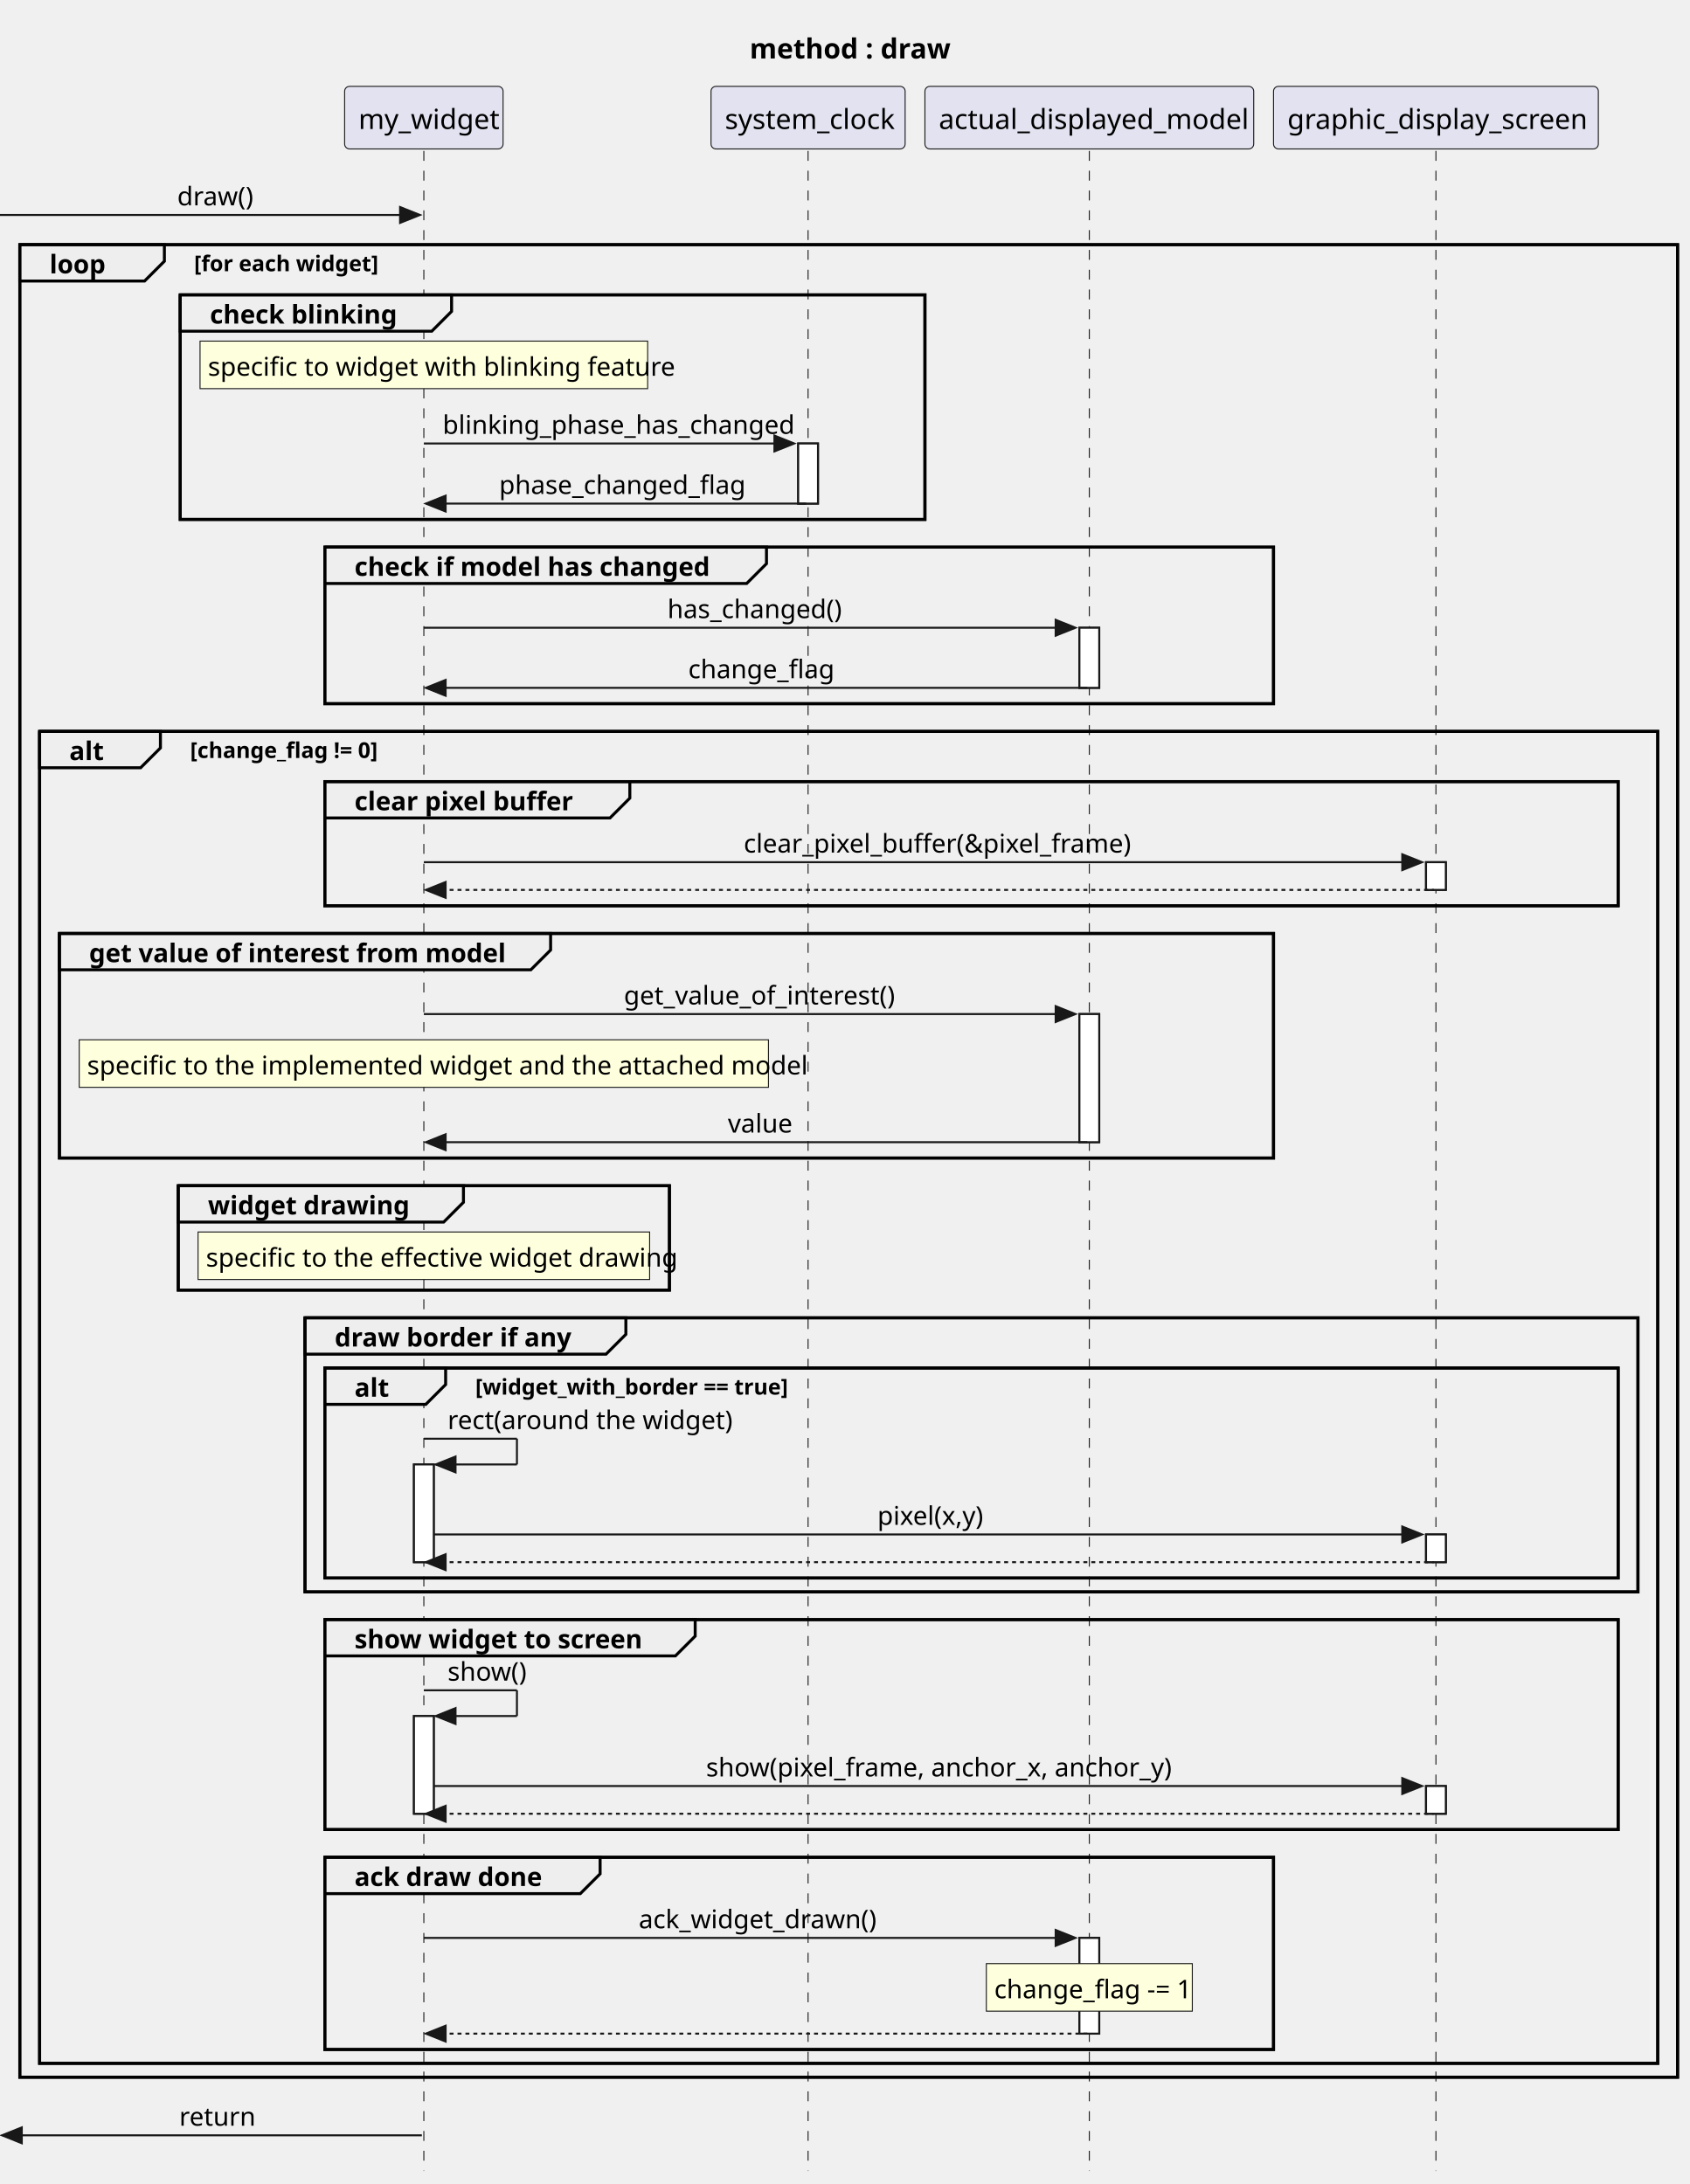
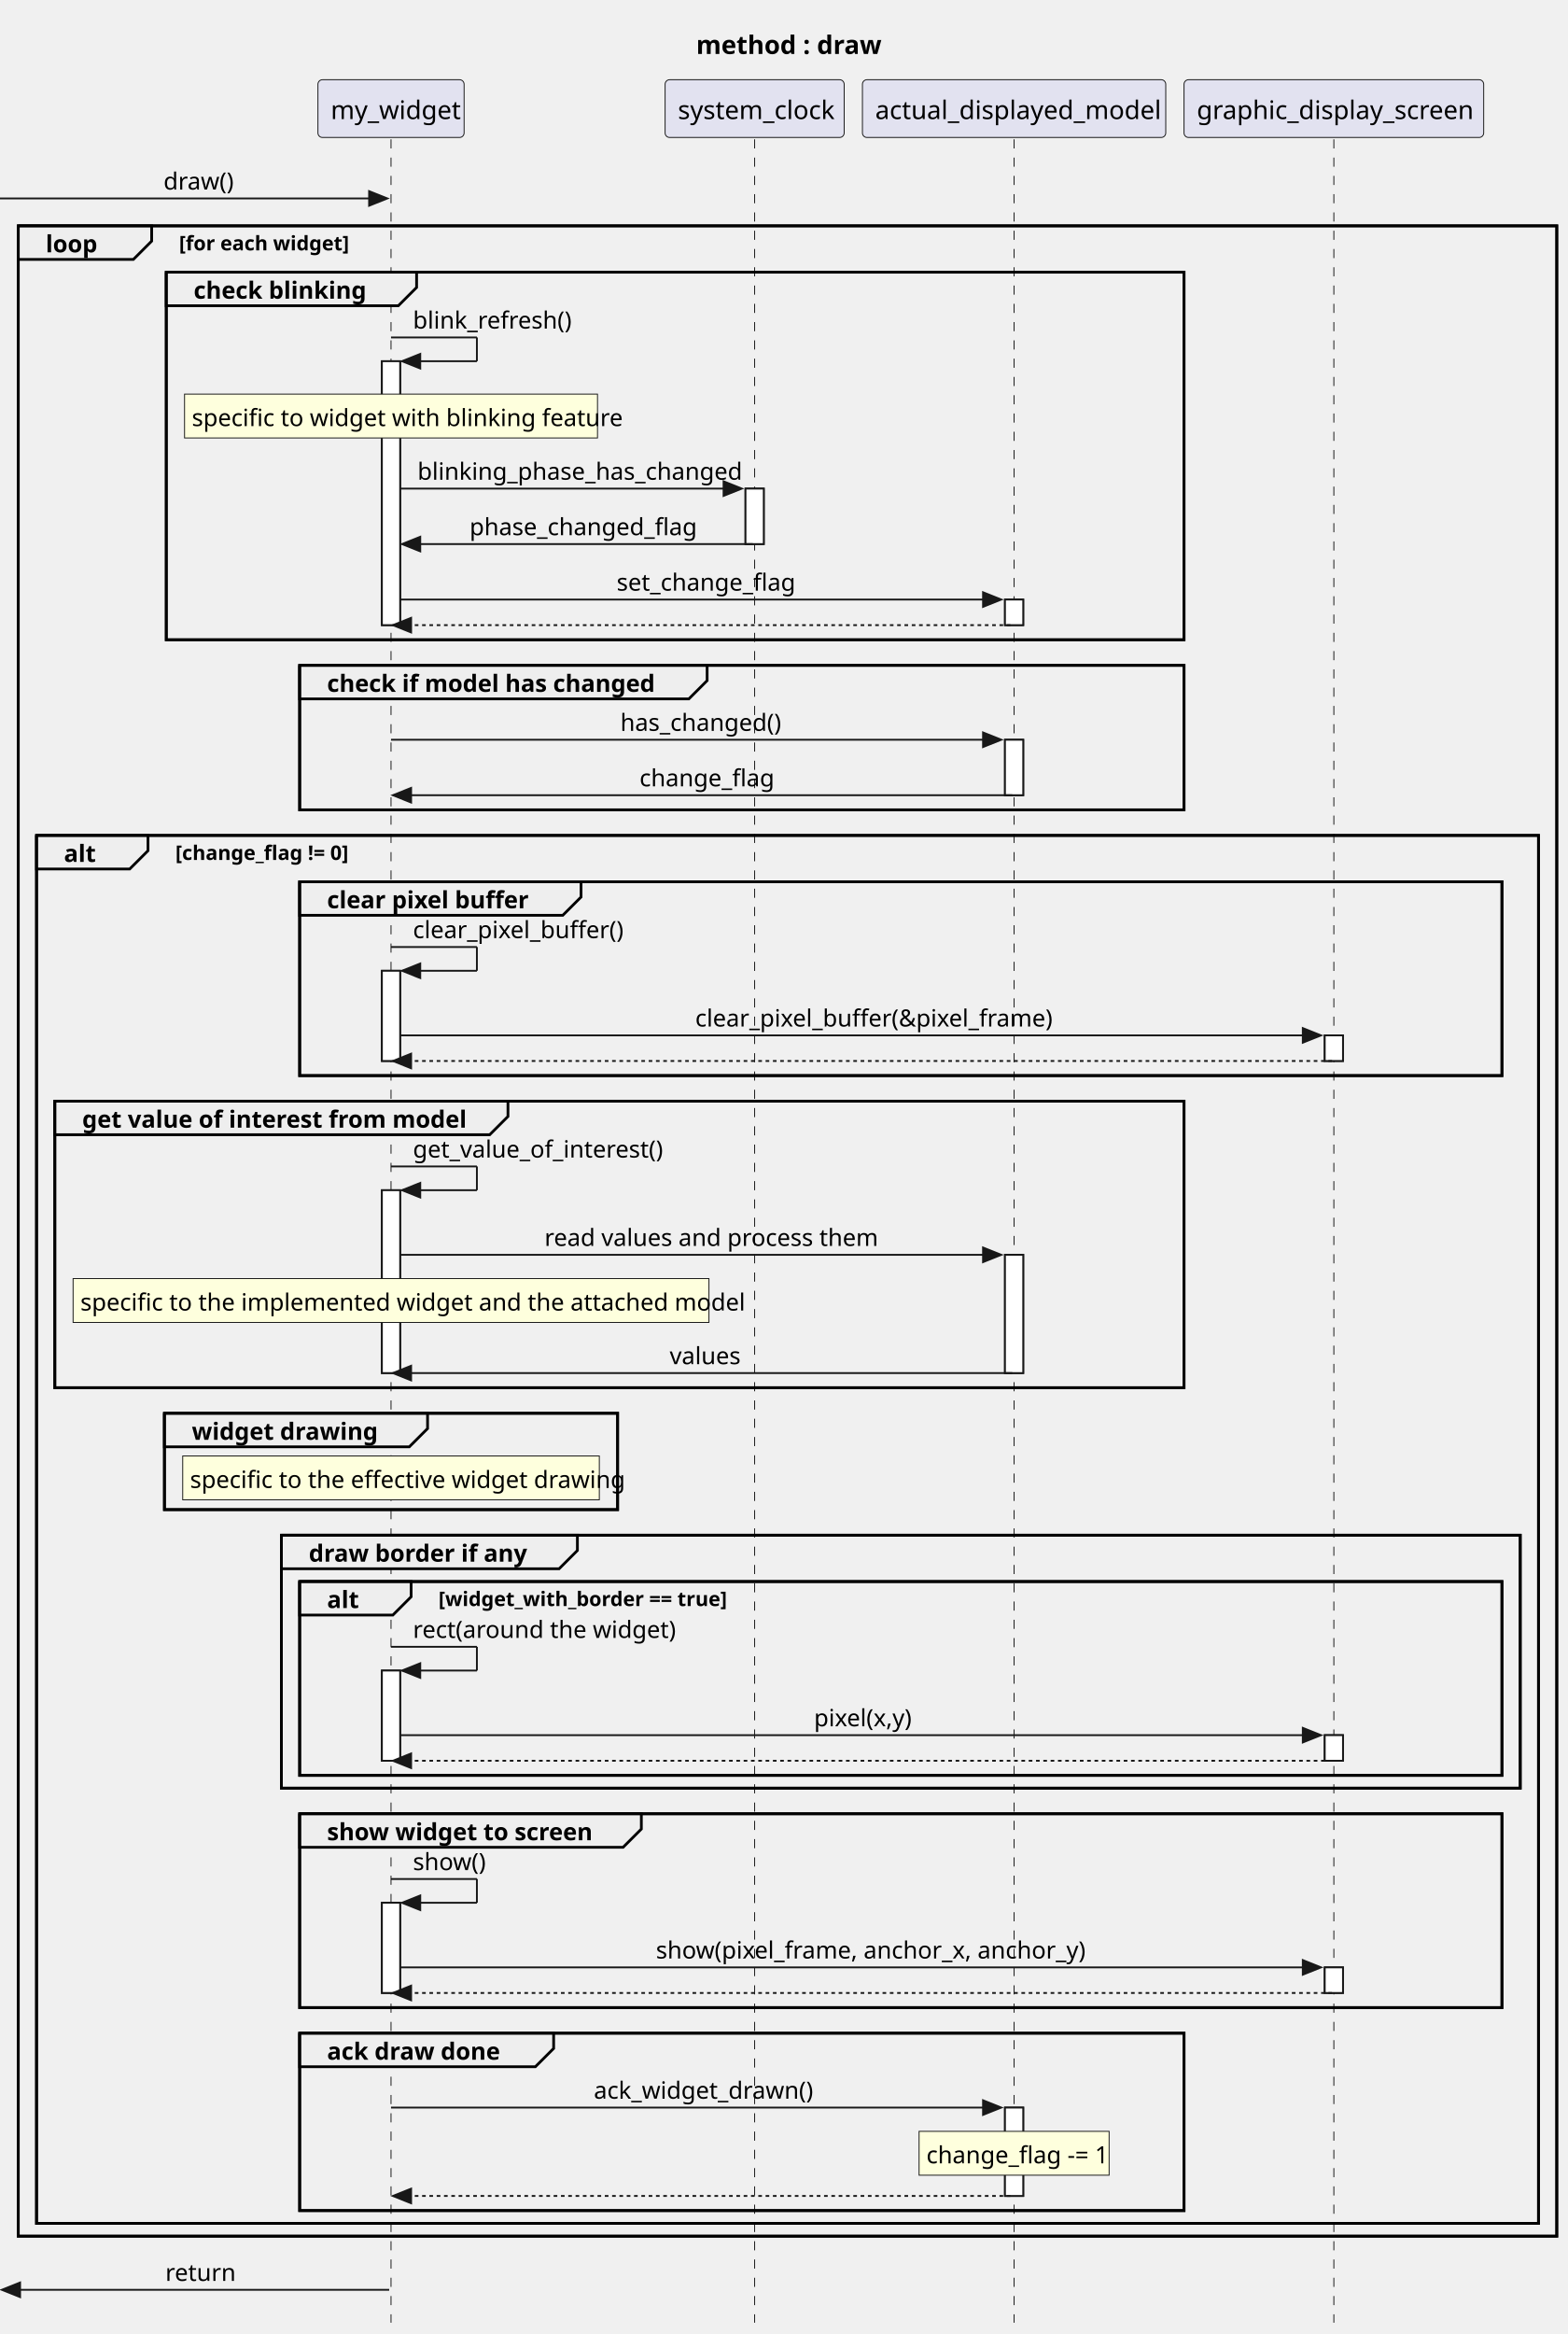
- <svg xmlns="http://www.w3.org/2000/svg" contentStyleType="text/css" height="1103px" preserveAspectRatio="none" style="width:853px;height:1103px;background:#FFFFFF;" version="1.1" viewBox="0 0 853 1103" width="853px" zoomAndPan="magnify">
+ <svg xmlns="http://www.w3.org/2000/svg" contentStyleType="text/css" height="1277px" preserveAspectRatio="none" style="width:858px;height:1277px;background:#FFFFFF;" version="1.1" viewBox="0 0 858 1277" width="858px" zoomAndPan="magnify">
  <defs />
  <g>
-     <text fill="#000000" font-family="sans-serif" font-size="14" font-weight="bold" lengthAdjust="spacing" textLength="99" x="378.5" y="29.533">method : draw</text>
-     <rect fill="#FFFFFF" height="49.352" style="stroke:#181818;stroke-width:1.0;" width="10" x="209" y="739.602" />
-     <rect fill="#FFFFFF" height="49.352" style="stroke:#181818;stroke-width:1.0;" width="10" x="209" y="866.656" />
-     <rect fill="#FFFFFF" height="30.352" style="stroke:#181818;stroke-width:1.0;" width="10" x="403" y="223.977" />
-     <rect fill="#FFFFFF" height="30.352" style="stroke:#181818;stroke-width:1.0;" width="10" x="545" y="317.031" />
-     <rect fill="#FFFFFF" height="64.703" style="stroke:#181818;stroke-width:1.0;" width="10" x="545" y="512.141" />
-     <rect fill="#FFFFFF" height="48.352" style="stroke:#181818;stroke-width:1.0;" width="10" x="545" y="978.711" />
-     <rect fill="#FFFFFF" height="14" style="stroke:#181818;stroke-width:1.0;" width="10" x="720" y="435.438" />
-     <rect fill="#FFFFFF" height="14" style="stroke:#181818;stroke-width:1.0;" width="10" x="720" y="774.953" />
-     <rect fill="#FFFFFF" height="14" style="stroke:#181818;stroke-width:1.0;" width="10" x="720" y="902.008" />
-     <rect fill="none" height="925.492" style="stroke:#000000;stroke-width:1.5;" width="837" x="10" y="123.57" />
-     <rect fill="none" height="113.406" style="stroke:#000000;stroke-width:1.5;" width="376" x="91" y="148.922" />
-     <rect fill="none" height="79.055" style="stroke:#000000;stroke-width:1.5;" width="479" x="164" y="276.328" />
-     <rect fill="none" height="672.68" style="stroke:#000000;stroke-width:1.5;" width="817" x="20" y="369.383" />
-     <rect fill="none" height="62.703" style="stroke:#000000;stroke-width:1.5;" width="653" x="164" y="394.734" />
-     <rect fill="none" height="113.406" style="stroke:#000000;stroke-width:1.5;" width="613" x="30" y="471.438" />
-     <rect fill="none" height="52.703" style="stroke:#000000;stroke-width:1.5;" width="248" x="90" y="598.844" />
-     <rect fill="none" height="138.406" style="stroke:#000000;stroke-width:1.5;" width="673" x="154" y="665.547" />
-     <rect fill="none" height="106.055" style="stroke:#000000;stroke-width:1.5;" width="653" x="164" y="690.898" />
-     <rect fill="none" height="106.055" style="stroke:#000000;stroke-width:1.5;" width="653" x="164" y="817.953" />
-     <rect fill="none" height="97.055" style="stroke:#000000;stroke-width:1.5;" width="479" x="164" y="938.008" />
-     <line style="stroke:#181818;stroke-width:0.5;stroke-dasharray:5.0,5.0;" x1="214" x2="214" y1="76.219" y2="1096.414" />
-     <line style="stroke:#181818;stroke-width:0.5;stroke-dasharray:5.0,5.0;" x1="408" x2="408" y1="76.219" y2="1096.414" />
-     <line style="stroke:#181818;stroke-width:0.5;stroke-dasharray:5.0,5.0;" x1="550" x2="550" y1="76.219" y2="1096.414" />
-     <line style="stroke:#181818;stroke-width:0.5;stroke-dasharray:5.0,5.0;" x1="725" x2="725" y1="76.219" y2="1096.414" />
+     <text fill="#000000" font-family="sans-serif" font-size="14" font-weight="bold" lengthAdjust="spacing" textLength="99" x="381" y="29.533">method : draw</text>
+     <rect fill="#FFFFFF" height="144.406" style="stroke:#181818;stroke-width:1.0;" width="10" x="209" y="197.625" />
+     <rect fill="#FFFFFF" height="49.352" style="stroke:#181818;stroke-width:1.0;" width="10" x="209" y="531.141" />
+     <rect fill="#FFFFFF" height="100.055" style="stroke:#181818;stroke-width:1.0;" width="10" x="209" y="651.195" />
+     <rect fill="#FFFFFF" height="49.352" style="stroke:#181818;stroke-width:1.0;" width="10" x="209" y="914.008" />
+     <rect fill="#FFFFFF" height="49.352" style="stroke:#181818;stroke-width:1.0;" width="10" x="209" y="1041.062" />
+     <rect fill="#FFFFFF" height="30.352" style="stroke:#181818;stroke-width:1.0;" width="10" x="408" y="267.328" />
+     <rect fill="#FFFFFF" height="14" style="stroke:#181818;stroke-width:1.0;" width="10" x="550" y="328.031" />
+     <rect fill="#FFFFFF" height="30.352" style="stroke:#181818;stroke-width:1.0;" width="10" x="550" y="404.734" />
+     <rect fill="#FFFFFF" height="64.703" style="stroke:#181818;stroke-width:1.0;" width="10" x="550" y="686.547" />
+     <rect fill="#FFFFFF" height="48.352" style="stroke:#181818;stroke-width:1.0;" width="10" x="550" y="1153.117" />
+     <rect fill="#FFFFFF" height="14" style="stroke:#181818;stroke-width:1.0;" width="10" x="725" y="566.492" />
+     <rect fill="#FFFFFF" height="14" style="stroke:#181818;stroke-width:1.0;" width="10" x="725" y="949.359" />
+     <rect fill="#FFFFFF" height="14" style="stroke:#181818;stroke-width:1.0;" width="10" x="725" y="1076.414" />
+     <rect fill="none" height="1099.898" style="stroke:#000000;stroke-width:1.5;" width="842" x="10" y="123.57" />
+     <rect fill="none" height="201.109" style="stroke:#000000;stroke-width:1.5;" width="557" x="91" y="148.922" />
+     <rect fill="none" height="79.055" style="stroke:#000000;stroke-width:1.5;" width="484" x="164" y="364.031" />
+     <rect fill="none" height="759.383" style="stroke:#000000;stroke-width:1.5;" width="822" x="20" y="457.086" />
+     <rect fill="none" height="106.055" style="stroke:#000000;stroke-width:1.5;" width="658" x="164" y="482.438" />
+     <rect fill="none" height="156.758" style="stroke:#000000;stroke-width:1.5;" width="618" x="30" y="602.492" />
+     <rect fill="none" height="52.703" style="stroke:#000000;stroke-width:1.5;" width="248" x="90" y="773.25" />
+     <rect fill="none" height="138.406" style="stroke:#000000;stroke-width:1.5;" width="678" x="154" y="839.953" />
+     <rect fill="none" height="106.055" style="stroke:#000000;stroke-width:1.5;" width="658" x="164" y="865.305" />
+     <rect fill="none" height="106.055" style="stroke:#000000;stroke-width:1.5;" width="658" x="164" y="992.359" />
+     <rect fill="none" height="97.055" style="stroke:#000000;stroke-width:1.5;" width="484" x="164" y="1112.414" />
+     <line style="stroke:#181818;stroke-width:0.5;stroke-dasharray:5.0,5.0;" x1="214" x2="214" y1="76.219" y2="1270.82" />
+     <line style="stroke:#181818;stroke-width:0.5;stroke-dasharray:5.0,5.0;" x1="413" x2="413" y1="76.219" y2="1270.82" />
+     <line style="stroke:#181818;stroke-width:0.5;stroke-dasharray:5.0,5.0;" x1="555" x2="555" y1="76.219" y2="1270.82" />
+     <line style="stroke:#181818;stroke-width:0.5;stroke-dasharray:5.0,5.0;" x1="730" x2="730" y1="76.219" y2="1270.82" />
    <rect fill="#E2E2F0" height="31.609" rx="2.5" ry="2.5" style="stroke:#181818;stroke-width:0.5;" width="80" x="174" y="43.609" />
    <text fill="#000000" font-family="sans-serif" font-size="14" lengthAdjust="spacing" textLength="66" x="181" y="65.143">my_widget</text>
-     <rect fill="#E2E2F0" height="31.609" rx="2.5" ry="2.5" style="stroke:#181818;stroke-width:0.5;" width="98" x="359" y="43.609" />
-     <text fill="#000000" font-family="sans-serif" font-size="14" lengthAdjust="spacing" textLength="84" x="366" y="65.143">system_clock</text>
-     <rect fill="#E2E2F0" height="31.609" rx="2.5" ry="2.5" style="stroke:#181818;stroke-width:0.5;" width="166" x="467" y="43.609" />
-     <text fill="#000000" font-family="sans-serif" font-size="14" lengthAdjust="spacing" textLength="152" x="474" y="65.143">actual_displayed_model</text>
-     <rect fill="#E2E2F0" height="31.609" rx="2.5" ry="2.5" style="stroke:#181818;stroke-width:0.5;" width="164" x="643" y="43.609" />
-     <text fill="#000000" font-family="sans-serif" font-size="14" lengthAdjust="spacing" textLength="150" x="650" y="65.143">graphic_display_screen</text>
-     <rect fill="#FFFFFF" height="49.352" style="stroke:#181818;stroke-width:1.0;" width="10" x="209" y="739.602" />
-     <rect fill="#FFFFFF" height="49.352" style="stroke:#181818;stroke-width:1.0;" width="10" x="209" y="866.656" />
-     <rect fill="#FFFFFF" height="30.352" style="stroke:#181818;stroke-width:1.0;" width="10" x="403" y="223.977" />
-     <rect fill="#FFFFFF" height="30.352" style="stroke:#181818;stroke-width:1.0;" width="10" x="545" y="317.031" />
-     <rect fill="#FFFFFF" height="64.703" style="stroke:#181818;stroke-width:1.0;" width="10" x="545" y="512.141" />
-     <rect fill="#FFFFFF" height="48.352" style="stroke:#181818;stroke-width:1.0;" width="10" x="545" y="978.711" />
-     <rect fill="#FFFFFF" height="14" style="stroke:#181818;stroke-width:1.0;" width="10" x="720" y="435.438" />
-     <rect fill="#FFFFFF" height="14" style="stroke:#181818;stroke-width:1.0;" width="10" x="720" y="774.953" />
-     <rect fill="#FFFFFF" height="14" style="stroke:#181818;stroke-width:1.0;" width="10" x="720" y="902.008" />
+     <rect fill="#E2E2F0" height="31.609" rx="2.5" ry="2.5" style="stroke:#181818;stroke-width:0.5;" width="98" x="364" y="43.609" />
+     <text fill="#000000" font-family="sans-serif" font-size="14" lengthAdjust="spacing" textLength="84" x="371" y="65.143">system_clock</text>
+     <rect fill="#E2E2F0" height="31.609" rx="2.5" ry="2.5" style="stroke:#181818;stroke-width:0.5;" width="166" x="472" y="43.609" />
+     <text fill="#000000" font-family="sans-serif" font-size="14" lengthAdjust="spacing" textLength="152" x="479" y="65.143">actual_displayed_model</text>
+     <rect fill="#E2E2F0" height="31.609" rx="2.5" ry="2.5" style="stroke:#181818;stroke-width:0.5;" width="164" x="648" y="43.609" />
+     <text fill="#000000" font-family="sans-serif" font-size="14" lengthAdjust="spacing" textLength="150" x="655" y="65.143">graphic_display_screen</text>
+     <rect fill="#FFFFFF" height="144.406" style="stroke:#181818;stroke-width:1.0;" width="10" x="209" y="197.625" />
+     <rect fill="#FFFFFF" height="49.352" style="stroke:#181818;stroke-width:1.0;" width="10" x="209" y="531.141" />
+     <rect fill="#FFFFFF" height="100.055" style="stroke:#181818;stroke-width:1.0;" width="10" x="209" y="651.195" />
+     <rect fill="#FFFFFF" height="49.352" style="stroke:#181818;stroke-width:1.0;" width="10" x="209" y="914.008" />
+     <rect fill="#FFFFFF" height="49.352" style="stroke:#181818;stroke-width:1.0;" width="10" x="209" y="1041.062" />
+     <rect fill="#FFFFFF" height="30.352" style="stroke:#181818;stroke-width:1.0;" width="10" x="408" y="267.328" />
+     <rect fill="#FFFFFF" height="14" style="stroke:#181818;stroke-width:1.0;" width="10" x="550" y="328.031" />
+     <rect fill="#FFFFFF" height="30.352" style="stroke:#181818;stroke-width:1.0;" width="10" x="550" y="404.734" />
+     <rect fill="#FFFFFF" height="64.703" style="stroke:#181818;stroke-width:1.0;" width="10" x="550" y="686.547" />
+     <rect fill="#FFFFFF" height="48.352" style="stroke:#181818;stroke-width:1.0;" width="10" x="550" y="1153.117" />
+     <rect fill="#FFFFFF" height="14" style="stroke:#181818;stroke-width:1.0;" width="10" x="725" y="566.492" />
+     <rect fill="#FFFFFF" height="14" style="stroke:#181818;stroke-width:1.0;" width="10" x="725" y="949.359" />
+     <rect fill="#FFFFFF" height="14" style="stroke:#181818;stroke-width:1.0;" width="10" x="725" y="1076.414" />
    <polygon fill="#181818" points="202,104.57,212,108.57,202,112.57" style="stroke:#181818;stroke-width:1.0;" />
    <line style="stroke:#181818;stroke-width:1.0;" x1="0" x2="208" y1="108.57" y2="108.57" />
    <text fill="#000000" font-family="sans-serif" font-size="13" lengthAdjust="spacing" textLength="35" x="89.5" y="103.714">draw()</text>
    <path d="M10,123.57 L83,123.57 L83,131.922 L73,141.922 L10,141.922 L10,123.57 " fill="#EEEEEE" style="stroke:#000000;stroke-width:1.5;" />
-     <rect fill="none" height="925.492" style="stroke:#000000;stroke-width:1.5;" width="837" x="10" y="123.57" />
+     <rect fill="none" height="1099.898" style="stroke:#000000;stroke-width:1.5;" width="842" x="10" y="123.57" />
    <text fill="#000000" font-family="sans-serif" font-size="13" font-weight="bold" lengthAdjust="spacing" textLength="28" x="25" y="138.065">loop</text>
    <text fill="#000000" font-family="sans-serif" font-size="11" font-weight="bold" lengthAdjust="spacing" textLength="94" x="98" y="136.989">[for each widget]</text>
    <path d="M91,148.922 L228,148.922 L228,157.273 L218,167.273 L91,167.273 L91,148.922 " fill="#EEEEEE" style="stroke:#000000;stroke-width:1.5;" />
-     <rect fill="none" height="113.406" style="stroke:#000000;stroke-width:1.5;" width="376" x="91" y="148.922" />
+     <rect fill="none" height="201.109" style="stroke:#000000;stroke-width:1.5;" width="557" x="91" y="148.922" />
    <text fill="#000000" font-family="sans-serif" font-size="13" font-weight="bold" lengthAdjust="spacing" textLength="92" x="106" y="163.417">check blinking</text>
-     <rect fill="#FEFFDD" height="24" style="stroke:#181818;stroke-width:0.5;" width="226" x="101" y="172.273" />
-     <text fill="#000000" font-family="sans-serif" font-size="13" lengthAdjust="spacing" textLength="218" x="105" y="189.769">specific to widget with blinking feature</text>
-     <polygon fill="#181818" points="391,219.977,401,223.977,391,227.977" style="stroke:#181818;stroke-width:1.0;" />
-     <line style="stroke:#181818;stroke-width:1.0;" x1="214" x2="397" y1="223.977" y2="223.977" />
-     <text fill="#000000" font-family="sans-serif" font-size="13" lengthAdjust="spacing" textLength="170" x="223.5" y="219.12">blinking_phase_has_changed</text>
-     <polygon fill="#181818" points="225,250.328,215,254.328,225,258.328" style="stroke:#181818;stroke-width:1.0;" />
-     <line style="stroke:#181818;stroke-width:1.0;" x1="219" x2="407" y1="254.328" y2="254.328" />
-     <text fill="#000000" font-family="sans-serif" font-size="13" lengthAdjust="spacing" textLength="118" x="252" y="249.472">phase_changed_flag</text>
-     <path d="M164,276.328 L387,276.328 L387,284.68 L377,294.68 L164,294.68 L164,276.328 " fill="#EEEEEE" style="stroke:#000000;stroke-width:1.5;" />
-     <rect fill="none" height="79.055" style="stroke:#000000;stroke-width:1.5;" width="479" x="164" y="276.328" />
-     <text fill="#000000" font-family="sans-serif" font-size="13" font-weight="bold" lengthAdjust="spacing" textLength="178" x="179" y="290.823">check if model has changed</text>
-     <polygon fill="#181818" points="533,313.031,543,317.031,533,321.031" style="stroke:#181818;stroke-width:1.0;" />
-     <line style="stroke:#181818;stroke-width:1.0;" x1="214" x2="539" y1="317.031" y2="317.031" />
-     <text fill="#000000" font-family="sans-serif" font-size="13" lengthAdjust="spacing" textLength="85" x="337" y="312.175">has_changed()</text>
-     <polygon fill="#181818" points="225,343.383,215,347.383,225,351.383" style="stroke:#181818;stroke-width:1.0;" />
-     <line style="stroke:#181818;stroke-width:1.0;" x1="219" x2="549" y1="347.383" y2="347.383" />
-     <text fill="#000000" font-family="sans-serif" font-size="13" lengthAdjust="spacing" textLength="69" x="347.5" y="342.526">change_flag</text>
-     <path d="M20,369.383 L81,369.383 L81,377.734 L71,387.734 L20,387.734 L20,369.383 " fill="#EEEEEE" style="stroke:#000000;stroke-width:1.5;" />
-     <rect fill="none" height="672.68" style="stroke:#000000;stroke-width:1.5;" width="817" x="20" y="369.383" />
-     <text fill="#000000" font-family="sans-serif" font-size="13" font-weight="bold" lengthAdjust="spacing" textLength="16" x="35" y="383.878">alt</text>
-     <text fill="#000000" font-family="sans-serif" font-size="11" font-weight="bold" lengthAdjust="spacing" textLength="95" x="96" y="382.802">[change_flag != 0]</text>
-     <path d="M164,394.734 L318,394.734 L318,403.086 L308,413.086 L164,413.086 L164,394.734 " fill="#EEEEEE" style="stroke:#000000;stroke-width:1.5;" />
-     <rect fill="none" height="62.703" style="stroke:#000000;stroke-width:1.5;" width="653" x="164" y="394.734" />
-     <text fill="#000000" font-family="sans-serif" font-size="13" font-weight="bold" lengthAdjust="spacing" textLength="109" x="179" y="409.229">clear pixel buffer</text>
-     <polygon fill="#181818" points="708,431.438,718,435.438,708,439.438" style="stroke:#181818;stroke-width:1.0;" />
-     <line style="stroke:#181818;stroke-width:1.0;" x1="214" x2="714" y1="435.438" y2="435.438" />
-     <text fill="#000000" font-family="sans-serif" font-size="13" lengthAdjust="spacing" textLength="183" x="375.5" y="430.581">clear_pixel_buffer(&amp;pixel_frame)</text>
-     <polygon fill="#181818" points="225,445.438,215,449.438,225,453.438" style="stroke:#181818;stroke-width:1.0;" />
-     <line style="stroke:#181818;stroke-width:1.0;stroke-dasharray:2.0,2.0;" x1="219" x2="724" y1="449.438" y2="449.438" />
-     <path d="M30,471.438 L278,471.438 L278,479.789 L268,489.789 L30,489.789 L30,471.438 " fill="#EEEEEE" style="stroke:#000000;stroke-width:1.5;" />
-     <rect fill="none" height="113.406" style="stroke:#000000;stroke-width:1.5;" width="613" x="30" y="471.438" />
-     <text fill="#000000" font-family="sans-serif" font-size="13" font-weight="bold" lengthAdjust="spacing" textLength="203" x="45" y="485.933">get value of interest from model</text>
-     <polygon fill="#181818" points="533,508.141,543,512.141,533,516.141" style="stroke:#181818;stroke-width:1.0;" />
-     <line style="stroke:#181818;stroke-width:1.0;" x1="214" x2="539" y1="512.141" y2="512.141" />
-     <text fill="#000000" font-family="sans-serif" font-size="13" lengthAdjust="spacing" textLength="129" x="315" y="507.284">get_value_of_interest()</text>
-     <rect fill="#FEFFDD" height="24" style="stroke:#181818;stroke-width:0.5;" width="348" x="40" y="525.141" />
-     <text fill="#000000" font-family="sans-serif" font-size="13" lengthAdjust="spacing" textLength="340" x="44" y="542.636">specific to the implemented widget and the attached model</text>
-     <polygon fill="#181818" points="225,572.844,215,576.844,225,580.844" style="stroke:#181818;stroke-width:1.0;" />
-     <line style="stroke:#181818;stroke-width:1.0;" x1="219" x2="549" y1="576.844" y2="576.844" />
-     <text fill="#000000" font-family="sans-serif" font-size="13" lengthAdjust="spacing" textLength="29" x="367.5" y="571.987">value</text>
-     <path d="M90,598.844 L234,598.844 L234,607.195 L224,617.195 L90,617.195 L90,598.844 " fill="#EEEEEE" style="stroke:#000000;stroke-width:1.5;" />
-     <rect fill="none" height="52.703" style="stroke:#000000;stroke-width:1.5;" width="248" x="90" y="598.844" />
-     <text fill="#000000" font-family="sans-serif" font-size="13" font-weight="bold" lengthAdjust="spacing" textLength="99" x="105" y="613.339">widget drawing</text>
-     <rect fill="#FEFFDD" height="24" style="stroke:#181818;stroke-width:0.5;" width="228" x="100" y="622.195" />
-     <text fill="#000000" font-family="sans-serif" font-size="13" lengthAdjust="spacing" textLength="220" x="104" y="639.69">specific to the effective widget drawing</text>
-     <path d="M154,665.547 L316,665.547 L316,673.898 L306,683.898 L154,683.898 L154,665.547 " fill="#EEEEEE" style="stroke:#000000;stroke-width:1.5;" />
-     <rect fill="none" height="138.406" style="stroke:#000000;stroke-width:1.5;" width="673" x="154" y="665.547" />
-     <text fill="#000000" font-family="sans-serif" font-size="13" font-weight="bold" lengthAdjust="spacing" textLength="117" x="169" y="680.042">draw border if any</text>
-     <path d="M164,690.898 L225,690.898 L225,699.25 L215,709.25 L164,709.25 L164,690.898 " fill="#EEEEEE" style="stroke:#000000;stroke-width:1.5;" />
-     <rect fill="none" height="106.055" style="stroke:#000000;stroke-width:1.5;" width="653" x="164" y="690.898" />
-     <text fill="#000000" font-family="sans-serif" font-size="13" font-weight="bold" lengthAdjust="spacing" textLength="16" x="179" y="705.394">alt</text>
-     <text fill="#000000" font-family="sans-serif" font-size="11" font-weight="bold" lengthAdjust="spacing" textLength="161" x="240" y="704.317">[widget_with_border == true]</text>
-     <line style="stroke:#181818;stroke-width:1.0;" x1="214" x2="261" y1="726.602" y2="726.602" />
-     <line style="stroke:#181818;stroke-width:1.0;" x1="261" x2="261" y1="726.602" y2="739.602" />
-     <line style="stroke:#181818;stroke-width:1.0;" x1="220" x2="261" y1="739.602" y2="739.602" />
-     <polygon fill="#181818" points="230,735.602,220,739.602,230,743.602" style="stroke:#181818;stroke-width:1.0;" />
-     <text fill="#000000" font-family="sans-serif" font-size="13" lengthAdjust="spacing" textLength="132" x="226" y="721.745">rect(around the widget)</text>
-     <polygon fill="#181818" points="708,770.953,718,774.953,708,778.953" style="stroke:#181818;stroke-width:1.0;" />
-     <line style="stroke:#181818;stroke-width:1.0;" x1="219" x2="714" y1="774.953" y2="774.953" />
-     <text fill="#000000" font-family="sans-serif" font-size="13" lengthAdjust="spacing" textLength="53" x="443" y="770.097">pixel(x,y)</text>
-     <polygon fill="#181818" points="225,784.953,215,788.953,225,792.953" style="stroke:#181818;stroke-width:1.0;" />
-     <line style="stroke:#181818;stroke-width:1.0;stroke-dasharray:2.0,2.0;" x1="219" x2="724" y1="788.953" y2="788.953" />
-     <path d="M164,817.953 L351,817.953 L351,826.305 L341,836.305 L164,836.305 L164,817.953 " fill="#EEEEEE" style="stroke:#000000;stroke-width:1.5;" />
-     <rect fill="none" height="106.055" style="stroke:#000000;stroke-width:1.5;" width="653" x="164" y="817.953" />
-     <text fill="#000000" font-family="sans-serif" font-size="13" font-weight="bold" lengthAdjust="spacing" textLength="142" x="179" y="832.448">show widget to screen</text>
-     <line style="stroke:#181818;stroke-width:1.0;" x1="214" x2="261" y1="853.656" y2="853.656" />
-     <line style="stroke:#181818;stroke-width:1.0;" x1="261" x2="261" y1="853.656" y2="866.656" />
-     <line style="stroke:#181818;stroke-width:1.0;" x1="220" x2="261" y1="866.656" y2="866.656" />
-     <polygon fill="#181818" points="230,862.656,220,866.656,230,870.656" style="stroke:#181818;stroke-width:1.0;" />
-     <text fill="#000000" font-family="sans-serif" font-size="13" lengthAdjust="spacing" textLength="38" x="226" y="848.8">show()</text>
-     <polygon fill="#181818" points="708,898.008,718,902.008,708,906.008" style="stroke:#181818;stroke-width:1.0;" />
-     <line style="stroke:#181818;stroke-width:1.0;" x1="219" x2="714" y1="902.008" y2="902.008" />
-     <text fill="#000000" font-family="sans-serif" font-size="13" lengthAdjust="spacing" textLength="226" x="356.5" y="897.151">show(pixel_frame, anchor_x, anchor_y)</text>
-     <polygon fill="#181818" points="225,912.008,215,916.008,225,920.008" style="stroke:#181818;stroke-width:1.0;" />
-     <line style="stroke:#181818;stroke-width:1.0;stroke-dasharray:2.0,2.0;" x1="219" x2="724" y1="916.008" y2="916.008" />
-     <path d="M164,938.008 L303,938.008 L303,946.359 L293,956.359 L164,956.359 L164,938.008 " fill="#EEEEEE" style="stroke:#000000;stroke-width:1.5;" />
-     <rect fill="none" height="97.055" style="stroke:#000000;stroke-width:1.5;" width="479" x="164" y="938.008" />
-     <text fill="#000000" font-family="sans-serif" font-size="13" font-weight="bold" lengthAdjust="spacing" textLength="94" x="179" y="952.503">ack draw done</text>
-     <polygon fill="#181818" points="533,974.711,543,978.711,533,982.711" style="stroke:#181818;stroke-width:1.0;" />
-     <line style="stroke:#181818;stroke-width:1.0;" x1="214" x2="539" y1="978.711" y2="978.711" />
-     <text fill="#000000" font-family="sans-serif" font-size="13" lengthAdjust="spacing" textLength="114" x="322.5" y="973.855">ack_widget_drawn()</text>
-     <rect fill="#FEFFDD" height="24" style="stroke:#181818;stroke-width:0.5;" width="104" x="498" y="991.711" />
-     <text fill="#000000" font-family="sans-serif" font-size="13" lengthAdjust="spacing" textLength="96" x="502" y="1009.206">change_flag -= 1</text>
-     <polygon fill="#181818" points="225,1023.062,215,1027.062,225,1031.062" style="stroke:#181818;stroke-width:1.0;" />
-     <line style="stroke:#181818;stroke-width:1.0;stroke-dasharray:2.0,2.0;" x1="219" x2="549" y1="1027.062" y2="1027.062" />
-     <polygon fill="#181818" points="11,1074.414,1,1078.414,11,1082.414" style="stroke:#181818;stroke-width:1.0;" />
-     <line style="stroke:#181818;stroke-width:1.0;" x1="5" x2="213" y1="1078.414" y2="1078.414" />
-     <text fill="#000000" font-family="sans-serif" font-size="13" lengthAdjust="spacing" textLength="33" x="90.5" y="1073.558">return</text>
+     <line style="stroke:#181818;stroke-width:1.0;" x1="214" x2="261" y1="184.625" y2="184.625" />
+     <line style="stroke:#181818;stroke-width:1.0;" x1="261" x2="261" y1="184.625" y2="197.625" />
+     <line style="stroke:#181818;stroke-width:1.0;" x1="220" x2="261" y1="197.625" y2="197.625" />
+     <polygon fill="#181818" points="230,193.625,220,197.625,230,201.625" style="stroke:#181818;stroke-width:1.0;" />
+     <text fill="#000000" font-family="sans-serif" font-size="13" lengthAdjust="spacing" textLength="81" x="226" y="179.769">blink_refresh()</text>
+     <rect fill="#FEFFDD" height="24" style="stroke:#181818;stroke-width:0.5;" width="226" x="101" y="215.625" />
+     <text fill="#000000" font-family="sans-serif" font-size="13" lengthAdjust="spacing" textLength="218" x="105" y="233.12">specific to widget with blinking feature</text>
+     <polygon fill="#181818" points="396,263.328,406,267.328,396,271.328" style="stroke:#181818;stroke-width:1.0;" />
+     <line style="stroke:#181818;stroke-width:1.0;" x1="219" x2="402" y1="267.328" y2="267.328" />
+     <text fill="#000000" font-family="sans-serif" font-size="13" lengthAdjust="spacing" textLength="170" x="228.5" y="262.472">blinking_phase_has_changed</text>
+     <polygon fill="#181818" points="230,293.68,220,297.68,230,301.68" style="stroke:#181818;stroke-width:1.0;" />
+     <line style="stroke:#181818;stroke-width:1.0;" x1="224" x2="412" y1="297.68" y2="297.68" />
+     <text fill="#000000" font-family="sans-serif" font-size="13" lengthAdjust="spacing" textLength="118" x="257" y="292.823">phase_changed_flag</text>
+     <polygon fill="#181818" points="538,324.031,548,328.031,538,332.031" style="stroke:#181818;stroke-width:1.0;" />
+     <line style="stroke:#181818;stroke-width:1.0;" x1="219" x2="544" y1="328.031" y2="328.031" />
+     <text fill="#000000" font-family="sans-serif" font-size="13" lengthAdjust="spacing" textLength="94" x="337.5" y="323.175">set_change_flag</text>
+     <polygon fill="#181818" points="225,338.031,215,342.031,225,346.031" style="stroke:#181818;stroke-width:1.0;" />
+     <line style="stroke:#181818;stroke-width:1.0;stroke-dasharray:2.0,2.0;" x1="219" x2="554" y1="342.031" y2="342.031" />
+     <path d="M164,364.031 L387,364.031 L387,372.383 L377,382.383 L164,382.383 L164,364.031 " fill="#EEEEEE" style="stroke:#000000;stroke-width:1.5;" />
+     <rect fill="none" height="79.055" style="stroke:#000000;stroke-width:1.5;" width="484" x="164" y="364.031" />
+     <text fill="#000000" font-family="sans-serif" font-size="13" font-weight="bold" lengthAdjust="spacing" textLength="178" x="179" y="378.526">check if model has changed</text>
+     <polygon fill="#181818" points="538,400.734,548,404.734,538,408.734" style="stroke:#181818;stroke-width:1.0;" />
+     <line style="stroke:#181818;stroke-width:1.0;" x1="214" x2="544" y1="404.734" y2="404.734" />
+     <text fill="#000000" font-family="sans-serif" font-size="13" lengthAdjust="spacing" textLength="85" x="339.5" y="399.878">has_changed()</text>
+     <polygon fill="#181818" points="225,431.086,215,435.086,225,439.086" style="stroke:#181818;stroke-width:1.0;" />
+     <line style="stroke:#181818;stroke-width:1.0;" x1="219" x2="554" y1="435.086" y2="435.086" />
+     <text fill="#000000" font-family="sans-serif" font-size="13" lengthAdjust="spacing" textLength="69" x="350" y="430.229">change_flag</text>
+     <path d="M20,457.086 L81,457.086 L81,465.438 L71,475.438 L20,475.438 L20,457.086 " fill="#EEEEEE" style="stroke:#000000;stroke-width:1.5;" />
+     <rect fill="none" height="759.383" style="stroke:#000000;stroke-width:1.5;" width="822" x="20" y="457.086" />
+     <text fill="#000000" font-family="sans-serif" font-size="13" font-weight="bold" lengthAdjust="spacing" textLength="16" x="35" y="471.581">alt</text>
+     <text fill="#000000" font-family="sans-serif" font-size="11" font-weight="bold" lengthAdjust="spacing" textLength="95" x="96" y="470.505">[change_flag != 0]</text>
+     <path d="M164,482.438 L318,482.438 L318,490.789 L308,500.789 L164,500.789 L164,482.438 " fill="#EEEEEE" style="stroke:#000000;stroke-width:1.5;" />
+     <rect fill="none" height="106.055" style="stroke:#000000;stroke-width:1.5;" width="658" x="164" y="482.438" />
+     <text fill="#000000" font-family="sans-serif" font-size="13" font-weight="bold" lengthAdjust="spacing" textLength="109" x="179" y="496.933">clear pixel buffer</text>
+     <line style="stroke:#181818;stroke-width:1.0;" x1="214" x2="261" y1="518.141" y2="518.141" />
+     <line style="stroke:#181818;stroke-width:1.0;" x1="261" x2="261" y1="518.141" y2="531.141" />
+     <line style="stroke:#181818;stroke-width:1.0;" x1="220" x2="261" y1="531.141" y2="531.141" />
+     <polygon fill="#181818" points="230,527.141,220,531.141,230,535.141" style="stroke:#181818;stroke-width:1.0;" />
+     <text fill="#000000" font-family="sans-serif" font-size="13" lengthAdjust="spacing" textLength="108" x="226" y="513.284">clear_pixel_buffer()</text>
+     <polygon fill="#181818" points="713,562.492,723,566.492,713,570.492" style="stroke:#181818;stroke-width:1.0;" />
+     <line style="stroke:#181818;stroke-width:1.0;" x1="219" x2="719" y1="566.492" y2="566.492" />
+     <text fill="#000000" font-family="sans-serif" font-size="13" lengthAdjust="spacing" textLength="183" x="380.5" y="561.636">clear_pixel_buffer(&amp;pixel_frame)</text>
+     <polygon fill="#181818" points="225,576.492,215,580.492,225,584.492" style="stroke:#181818;stroke-width:1.0;" />
+     <line style="stroke:#181818;stroke-width:1.0;stroke-dasharray:2.0,2.0;" x1="219" x2="729" y1="580.492" y2="580.492" />
+     <path d="M30,602.492 L278,602.492 L278,610.844 L268,620.844 L30,620.844 L30,602.492 " fill="#EEEEEE" style="stroke:#000000;stroke-width:1.5;" />
+     <rect fill="none" height="156.758" style="stroke:#000000;stroke-width:1.5;" width="618" x="30" y="602.492" />
+     <text fill="#000000" font-family="sans-serif" font-size="13" font-weight="bold" lengthAdjust="spacing" textLength="203" x="45" y="616.987">get value of interest from model</text>
+     <line style="stroke:#181818;stroke-width:1.0;" x1="214" x2="261" y1="638.195" y2="638.195" />
+     <line style="stroke:#181818;stroke-width:1.0;" x1="261" x2="261" y1="638.195" y2="651.195" />
+     <line style="stroke:#181818;stroke-width:1.0;" x1="220" x2="261" y1="651.195" y2="651.195" />
+     <polygon fill="#181818" points="230,647.195,220,651.195,230,655.195" style="stroke:#181818;stroke-width:1.0;" />
+     <text fill="#000000" font-family="sans-serif" font-size="13" lengthAdjust="spacing" textLength="129" x="226" y="633.339">get_value_of_interest()</text>
+     <polygon fill="#181818" points="538,682.547,548,686.547,538,690.547" style="stroke:#181818;stroke-width:1.0;" />
+     <line style="stroke:#181818;stroke-width:1.0;" x1="219" x2="544" y1="686.547" y2="686.547" />
+     <text fill="#000000" font-family="sans-serif" font-size="13" lengthAdjust="spacing" textLength="173" x="298" y="681.69">read values and process them</text>
+     <rect fill="#FEFFDD" height="24" style="stroke:#181818;stroke-width:0.5;" width="348" x="40" y="699.547" />
+     <text fill="#000000" font-family="sans-serif" font-size="13" lengthAdjust="spacing" textLength="340" x="44" y="717.042">specific to the implemented widget and the attached model</text>
+     <polygon fill="#181818" points="225,747.25,215,751.25,225,755.25" style="stroke:#181818;stroke-width:1.0;" />
+     <line style="stroke:#181818;stroke-width:1.0;" x1="219" x2="554" y1="751.25" y2="751.25" />
+     <text fill="#000000" font-family="sans-serif" font-size="13" lengthAdjust="spacing" textLength="36" x="366.5" y="746.394">values</text>
+     <path d="M90,773.25 L234,773.25 L234,781.602 L224,791.602 L90,791.602 L90,773.25 " fill="#EEEEEE" style="stroke:#000000;stroke-width:1.5;" />
+     <rect fill="none" height="52.703" style="stroke:#000000;stroke-width:1.5;" width="248" x="90" y="773.25" />
+     <text fill="#000000" font-family="sans-serif" font-size="13" font-weight="bold" lengthAdjust="spacing" textLength="99" x="105" y="787.745">widget drawing</text>
+     <rect fill="#FEFFDD" height="24" style="stroke:#181818;stroke-width:0.5;" width="228" x="100" y="796.602" />
+     <text fill="#000000" font-family="sans-serif" font-size="13" lengthAdjust="spacing" textLength="220" x="104" y="814.097">specific to the effective widget drawing</text>
+     <path d="M154,839.953 L316,839.953 L316,848.305 L306,858.305 L154,858.305 L154,839.953 " fill="#EEEEEE" style="stroke:#000000;stroke-width:1.5;" />
+     <rect fill="none" height="138.406" style="stroke:#000000;stroke-width:1.5;" width="678" x="154" y="839.953" />
+     <text fill="#000000" font-family="sans-serif" font-size="13" font-weight="bold" lengthAdjust="spacing" textLength="117" x="169" y="854.448">draw border if any</text>
+     <path d="M164,865.305 L225,865.305 L225,873.656 L215,883.656 L164,883.656 L164,865.305 " fill="#EEEEEE" style="stroke:#000000;stroke-width:1.5;" />
+     <rect fill="none" height="106.055" style="stroke:#000000;stroke-width:1.5;" width="658" x="164" y="865.305" />
+     <text fill="#000000" font-family="sans-serif" font-size="13" font-weight="bold" lengthAdjust="spacing" textLength="16" x="179" y="879.8">alt</text>
+     <text fill="#000000" font-family="sans-serif" font-size="11" font-weight="bold" lengthAdjust="spacing" textLength="161" x="240" y="878.724">[widget_with_border == true]</text>
+     <line style="stroke:#181818;stroke-width:1.0;" x1="214" x2="261" y1="901.008" y2="901.008" />
+     <line style="stroke:#181818;stroke-width:1.0;" x1="261" x2="261" y1="901.008" y2="914.008" />
+     <line style="stroke:#181818;stroke-width:1.0;" x1="220" x2="261" y1="914.008" y2="914.008" />
+     <polygon fill="#181818" points="230,910.008,220,914.008,230,918.008" style="stroke:#181818;stroke-width:1.0;" />
+     <text fill="#000000" font-family="sans-serif" font-size="13" lengthAdjust="spacing" textLength="132" x="226" y="896.151">rect(around the widget)</text>
+     <polygon fill="#181818" points="713,945.359,723,949.359,713,953.359" style="stroke:#181818;stroke-width:1.0;" />
+     <line style="stroke:#181818;stroke-width:1.0;" x1="219" x2="719" y1="949.359" y2="949.359" />
+     <text fill="#000000" font-family="sans-serif" font-size="13" lengthAdjust="spacing" textLength="53" x="445.5" y="944.503">pixel(x,y)</text>
+     <polygon fill="#181818" points="225,959.359,215,963.359,225,967.359" style="stroke:#181818;stroke-width:1.0;" />
+     <line style="stroke:#181818;stroke-width:1.0;stroke-dasharray:2.0,2.0;" x1="219" x2="729" y1="963.359" y2="963.359" />
+     <path d="M164,992.359 L351,992.359 L351,1000.711 L341,1010.711 L164,1010.711 L164,992.359 " fill="#EEEEEE" style="stroke:#000000;stroke-width:1.5;" />
+     <rect fill="none" height="106.055" style="stroke:#000000;stroke-width:1.5;" width="658" x="164" y="992.359" />
+     <text fill="#000000" font-family="sans-serif" font-size="13" font-weight="bold" lengthAdjust="spacing" textLength="142" x="179" y="1006.855">show widget to screen</text>
+     <line style="stroke:#181818;stroke-width:1.0;" x1="214" x2="261" y1="1028.062" y2="1028.062" />
+     <line style="stroke:#181818;stroke-width:1.0;" x1="261" x2="261" y1="1028.062" y2="1041.062" />
+     <line style="stroke:#181818;stroke-width:1.0;" x1="220" x2="261" y1="1041.062" y2="1041.062" />
+     <polygon fill="#181818" points="230,1037.062,220,1041.062,230,1045.062" style="stroke:#181818;stroke-width:1.0;" />
+     <text fill="#000000" font-family="sans-serif" font-size="13" lengthAdjust="spacing" textLength="38" x="226" y="1023.206">show()</text>
+     <polygon fill="#181818" points="713,1072.414,723,1076.414,713,1080.414" style="stroke:#181818;stroke-width:1.0;" />
+     <line style="stroke:#181818;stroke-width:1.0;" x1="219" x2="719" y1="1076.414" y2="1076.414" />
+     <text fill="#000000" font-family="sans-serif" font-size="13" lengthAdjust="spacing" textLength="226" x="359" y="1071.558">show(pixel_frame, anchor_x, anchor_y)</text>
+     <polygon fill="#181818" points="225,1086.414,215,1090.414,225,1094.414" style="stroke:#181818;stroke-width:1.0;" />
+     <line style="stroke:#181818;stroke-width:1.0;stroke-dasharray:2.0,2.0;" x1="219" x2="729" y1="1090.414" y2="1090.414" />
+     <path d="M164,1112.414 L303,1112.414 L303,1120.766 L293,1130.766 L164,1130.766 L164,1112.414 " fill="#EEEEEE" style="stroke:#000000;stroke-width:1.5;" />
+     <rect fill="none" height="97.055" style="stroke:#000000;stroke-width:1.5;" width="484" x="164" y="1112.414" />
+     <text fill="#000000" font-family="sans-serif" font-size="13" font-weight="bold" lengthAdjust="spacing" textLength="94" x="179" y="1126.909">ack draw done</text>
+     <polygon fill="#181818" points="538,1149.117,548,1153.117,538,1157.117" style="stroke:#181818;stroke-width:1.0;" />
+     <line style="stroke:#181818;stroke-width:1.0;" x1="214" x2="544" y1="1153.117" y2="1153.117" />
+     <text fill="#000000" font-family="sans-serif" font-size="13" lengthAdjust="spacing" textLength="114" x="325" y="1148.261">ack_widget_drawn()</text>
+     <rect fill="#FEFFDD" height="24" style="stroke:#181818;stroke-width:0.5;" width="104" x="503" y="1166.117" />
+     <text fill="#000000" font-family="sans-serif" font-size="13" lengthAdjust="spacing" textLength="96" x="507" y="1183.612">change_flag -= 1</text>
+     <polygon fill="#181818" points="225,1197.469,215,1201.469,225,1205.469" style="stroke:#181818;stroke-width:1.0;" />
+     <line style="stroke:#181818;stroke-width:1.0;stroke-dasharray:2.0,2.0;" x1="219" x2="554" y1="1201.469" y2="1201.469" />
+     <polygon fill="#181818" points="11,1248.82,1,1252.82,11,1256.82" style="stroke:#181818;stroke-width:1.0;" />
+     <line style="stroke:#181818;stroke-width:1.0;" x1="5" x2="213" y1="1252.82" y2="1252.82" />
+     <text fill="#000000" font-family="sans-serif" font-size="13" lengthAdjust="spacing" textLength="33" x="90.5" y="1247.964">return</text>
  </g>
</svg>
